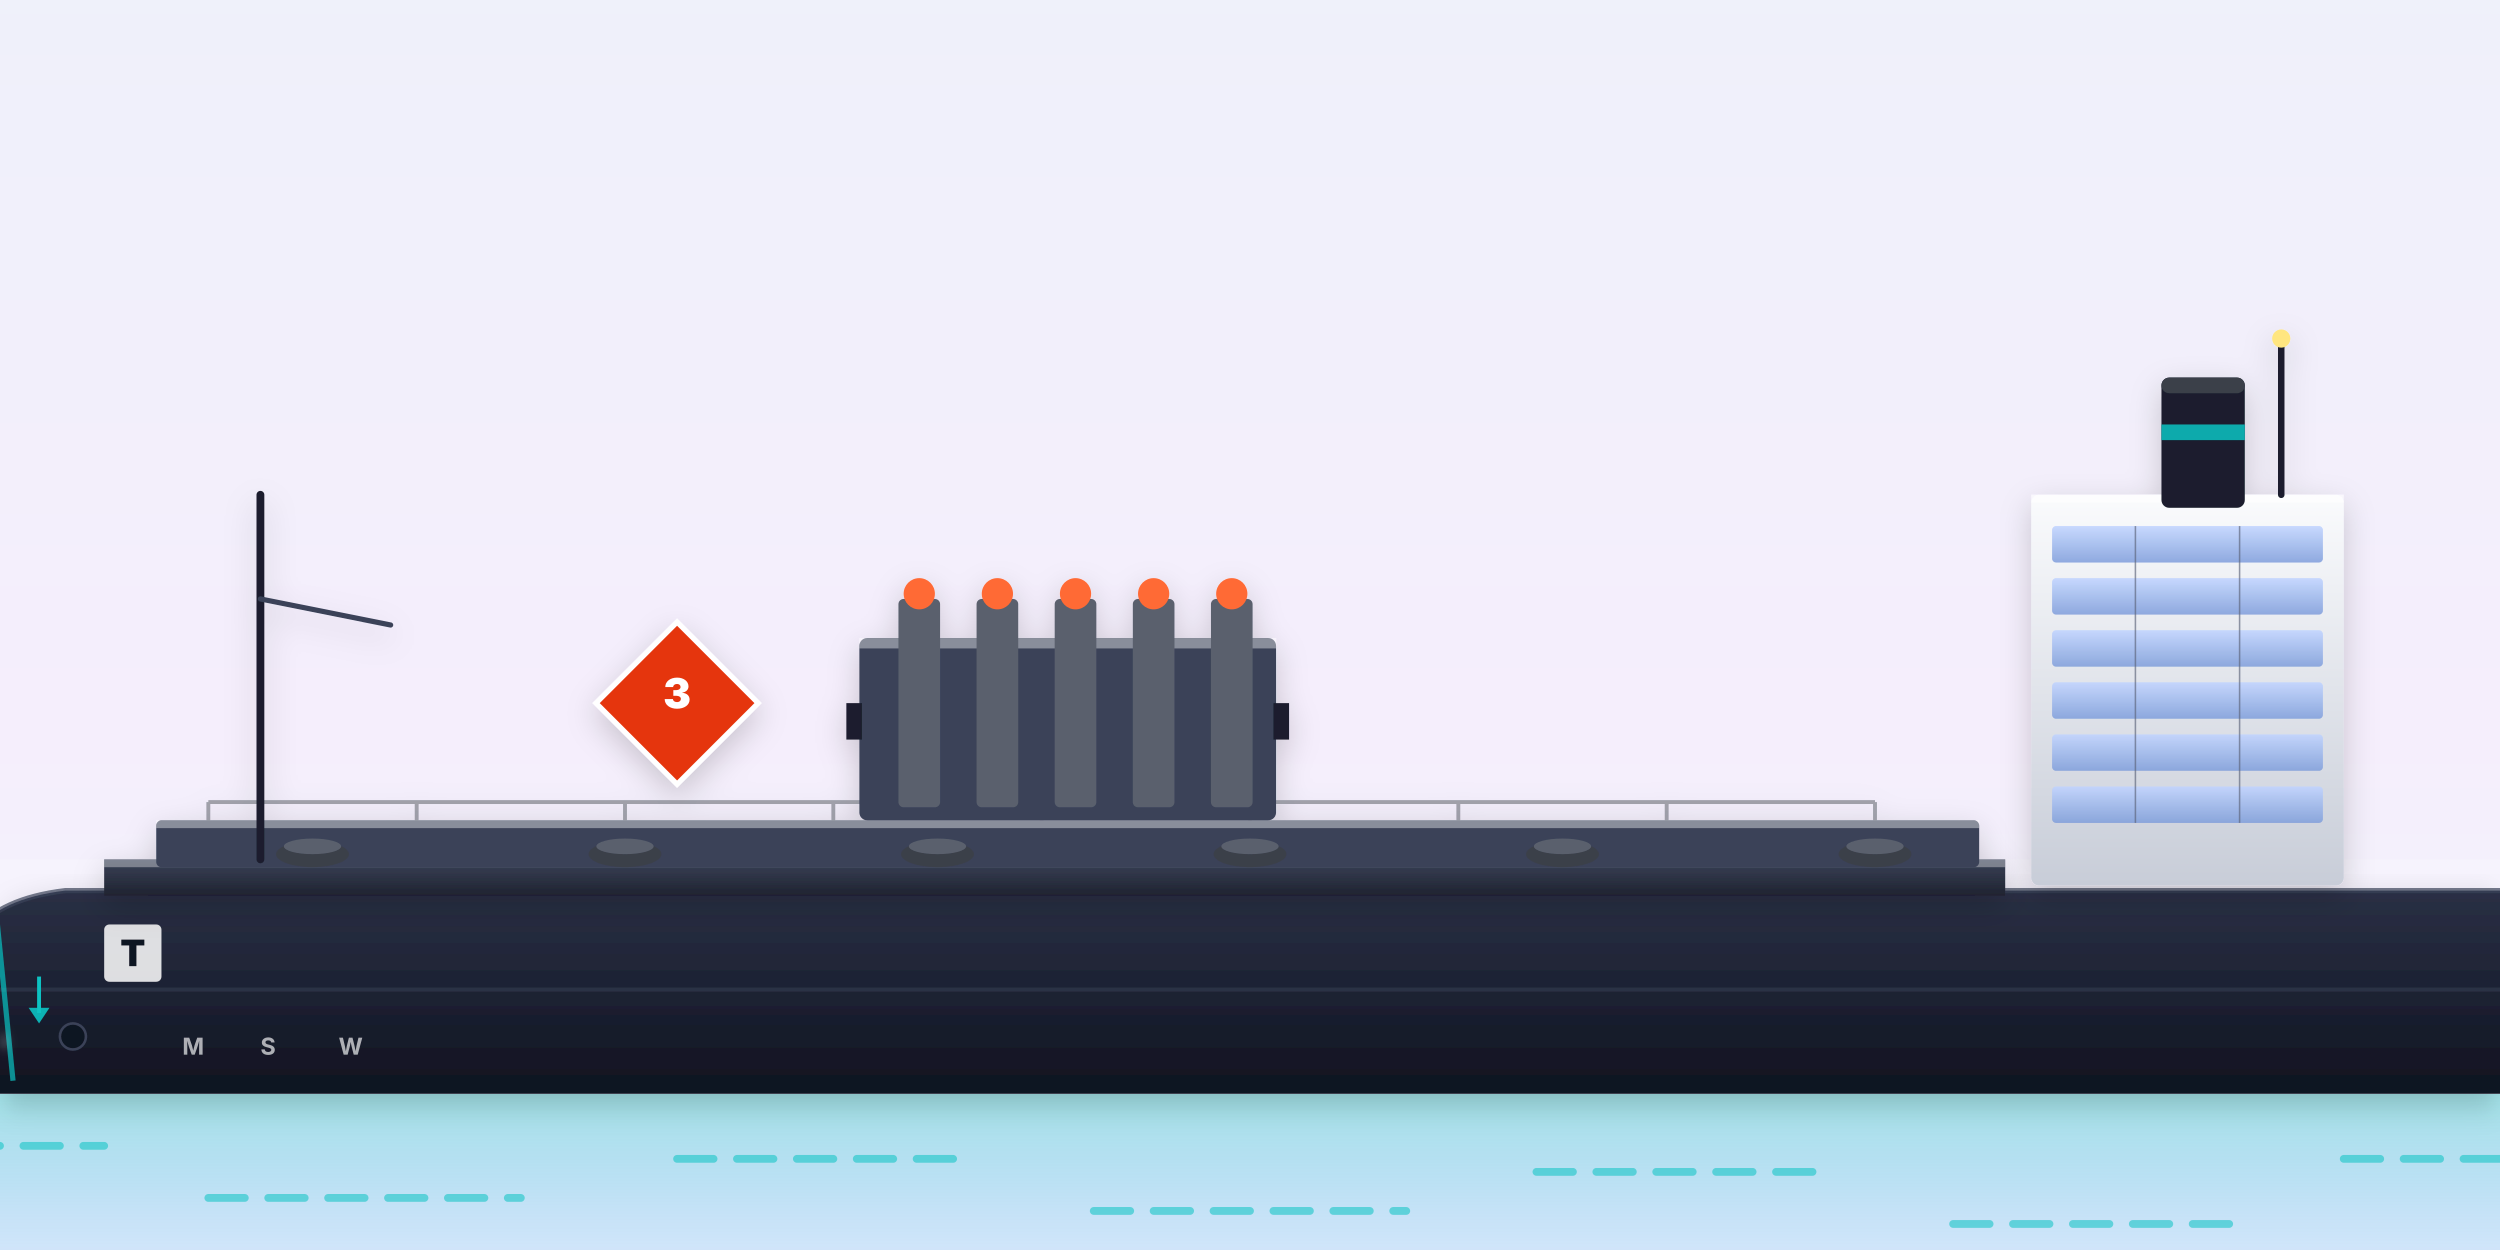
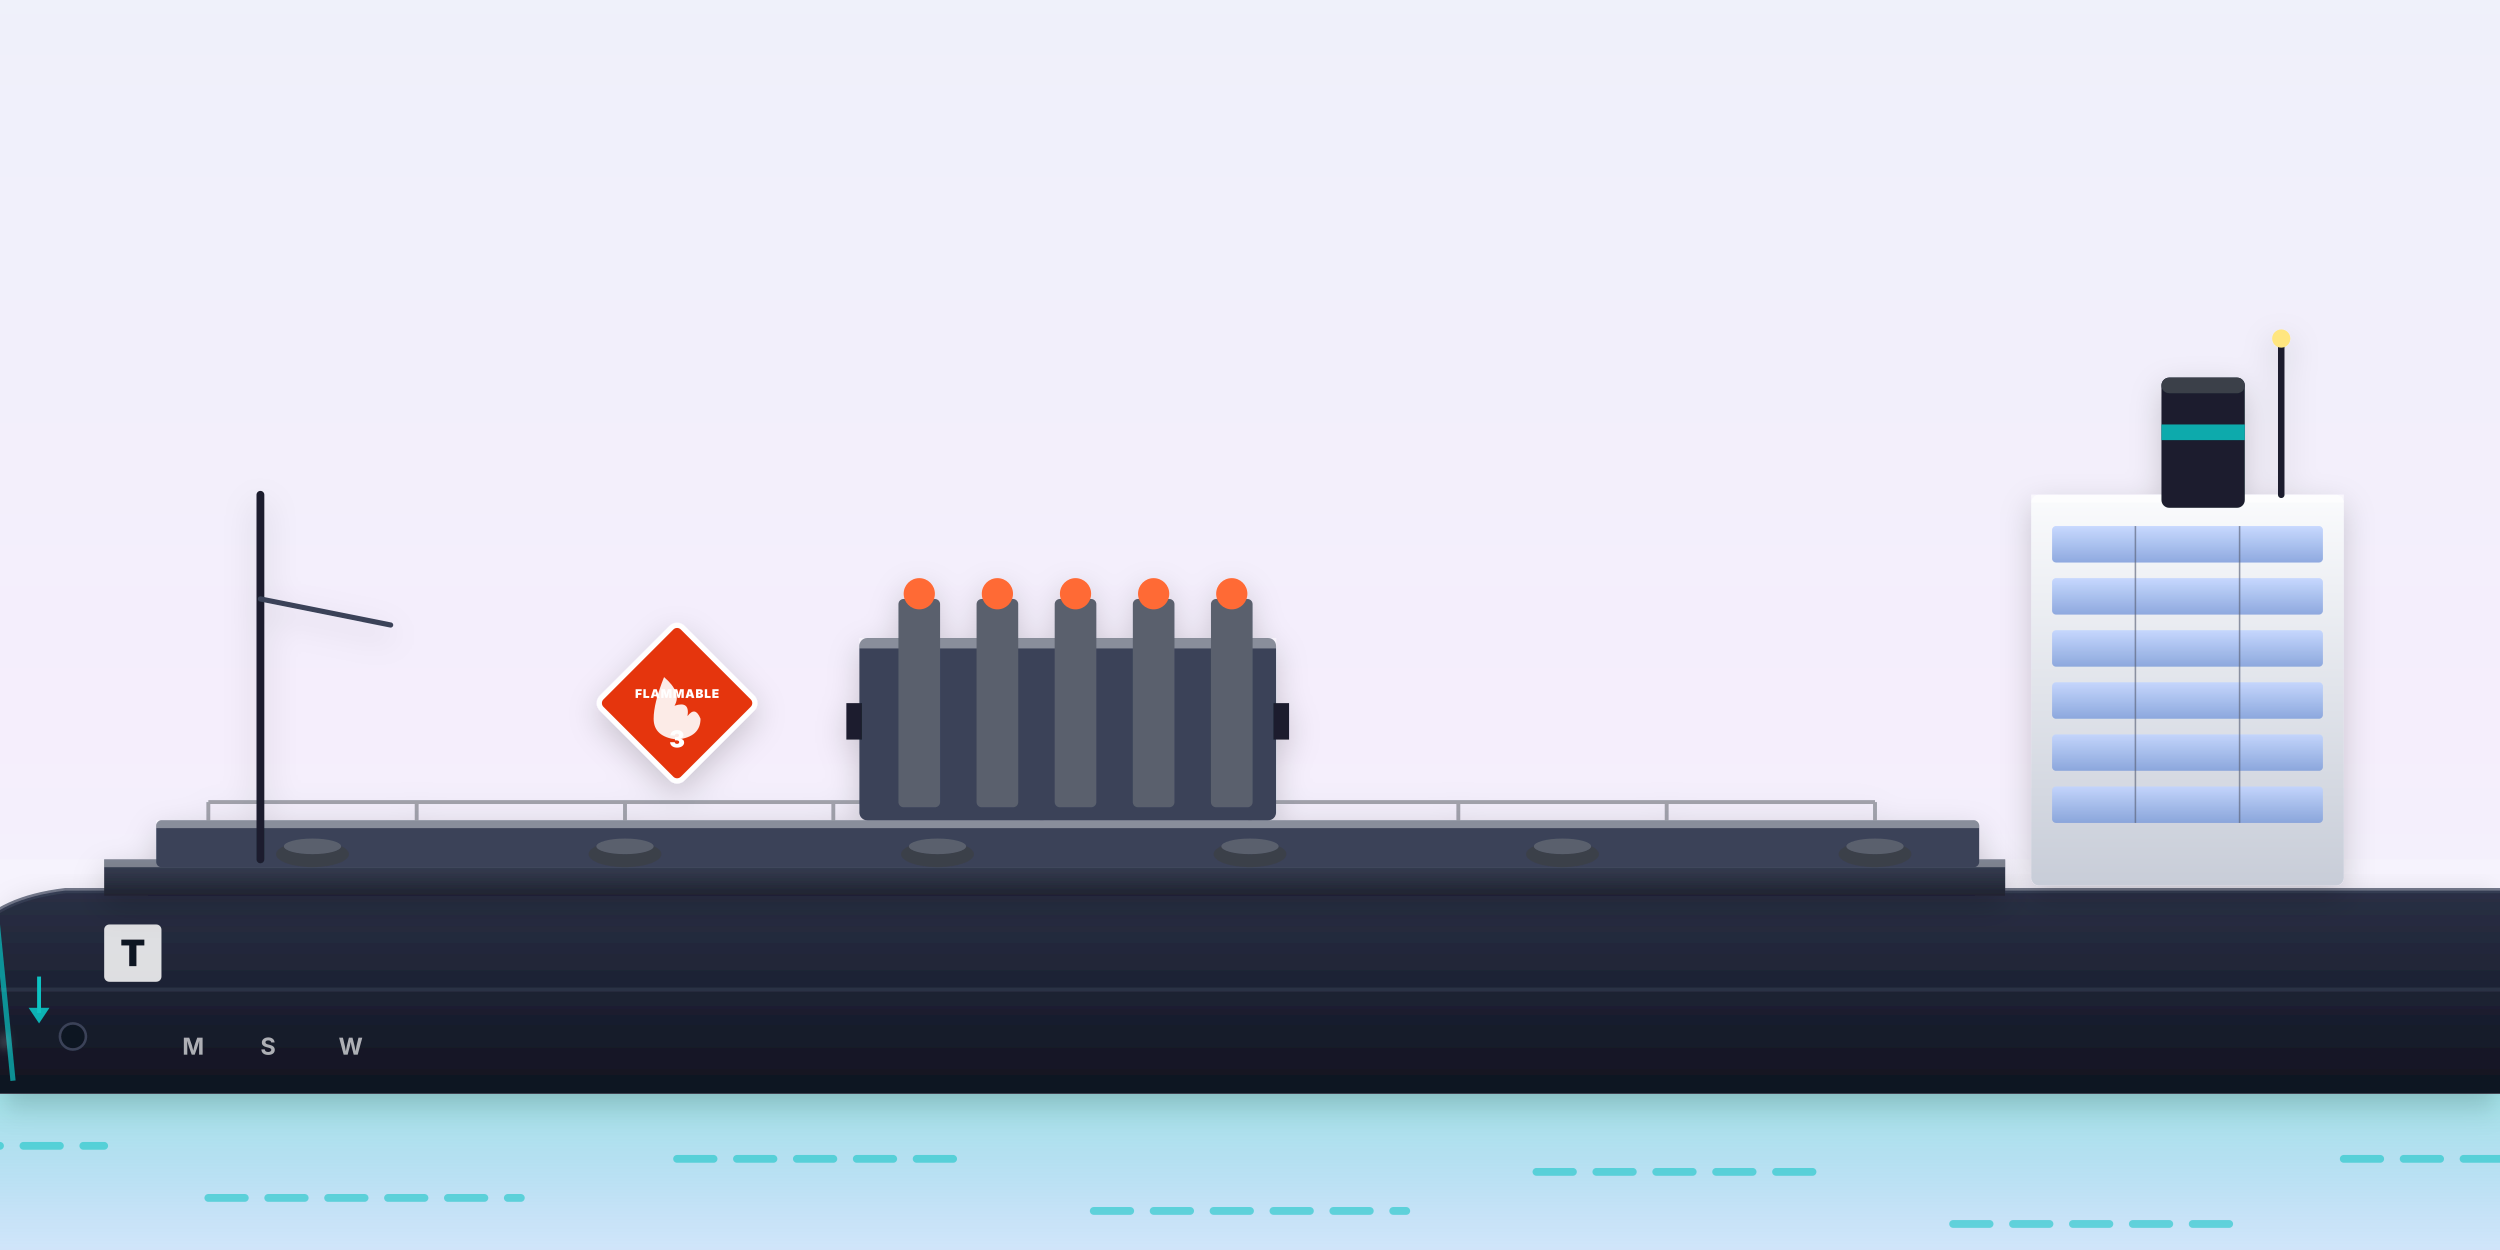
<svg xmlns="http://www.w3.org/2000/svg" width="1200" height="600" viewBox="0 50 1200 480" preserveAspectRatio="xMidYMid slice">
  <style>
    /* ========== HULL PITCH — ocean swell, bow rises and falls ========== */
    .hull-pitch {
      transform-origin: 600px 470px;
      animation: hull-pitch 7s ease-in-out infinite;
    }
    @keyframes hull-pitch {
      0%, 100% { transform: rotate(0deg);     }
      25%      { transform: rotate(-0.4deg);  }
      50%      { transform: rotate(0deg);     }
      75%      { transform: rotate(0.35deg);  }
    }
    .hull-roll {
      transform-origin: 600px 470px;
      animation: hull-roll 5.6s ease-in-out infinite;
    }
    @keyframes hull-roll {
      0%, 100% { transform: translateY(0)    skewX(0deg);   }
      50%      { transform: translateY(-1px) skewX(0.3deg); }
    }
    .stack-settle {
      animation: stack-settle 7s ease-in-out infinite -0.4s;
    }
    @keyframes stack-settle {
      0%, 100% { transform: translateY(0); }
      25%      { transform: translateY(0.6px); }
      75%      { transform: translateY(-0.6px); }
    }
    .antenna-arc {
      animation: antenna-arc 7s ease-in-out infinite;
    }
    @keyframes antenna-arc {
      0%, 100% { transform: translate(0,0); }
      25%      { transform: translate(-0.8px, 1px); }
      50%      { transform: translate(0,0); }
      75%      { transform: translate(0.8px, -1px); }
    }
    .bow-wave-1 { animation: bow-wave 2.4s ease-out infinite; }
    .bow-wave-2 { animation: bow-wave 2.4s ease-out infinite -0.8s; }
    .bow-wave-3 { animation: bow-wave 2.4s ease-out infinite -1.6s; }
    @keyframes bow-wave {
      0%   { opacity: 0;    transform: translateX(0)    scale(0.5); }
      15%  { opacity: 0.85; }
      100% { opacity: 0;    transform: translateX(-32px) scale(1.6); }
    }
    .bow-spray {
      animation: bow-spray 1.6s ease-out infinite;
    }
    @keyframes bow-spray {
      0%   { opacity: 0;   transform: translate(0,0)      scale(0.5); }
      20%  { opacity: 0.6; }
      100% { opacity: 0;   transform: translate(-22px,-14px) scale(1.3); }
    }
    .wake-1 { animation: wake-drift 3.2s linear infinite; }
    .wake-2 { animation: wake-drift 3.2s linear infinite -0.7s; }
    .wake-3 { animation: wake-drift 3.2s linear infinite -1.4s; }
    .wake-4 { animation: wake-drift 3.2s linear infinite -2.1s; }
    @keyframes wake-drift {
      0%   { opacity: 0;    transform: translateX(0)   scale(0.6); }
      15%  { opacity: 0.7;  }
      85%  { opacity: 0.3;  }
      100% { opacity: 0;    transform: translateX(85px) scale(1.4); }
    }

    /* ========== ORIGINAL VOCAB ========== */
    .sheen-band { animation: sheen-sweep 5s ease-in-out infinite; }
    @keyframes sheen-sweep {
      0%   { transform: translateX(-740px); }
      60%  { transform: translateX(740px); }
      100% { transform: translateX(740px); }
    }
    .wordmark-breath { animation: wordmark-breath 6s ease-in-out infinite; }
    @keyframes wordmark-breath {
      0%, 100% { opacity: 0.55; }
      50%      { opacity: 0.85; }
    }
    .badge-pulse {
      transform-box: fill-box; transform-origin: center;
      animation: badge-pulse 3.2s ease-in-out infinite;
    }
    @keyframes badge-pulse {
      0%, 100% { transform: scale(1);    opacity: 0.95; }
      50%      { transform: scale(1.04); opacity: 1; }
    }
    .chevron-pulse { animation: chevron-pulse 2.2s ease-in-out infinite; }
    @keyframes chevron-pulse {
      0%, 100% { opacity: 0.30; transform: translateX(0); }
      50%      { opacity: 0.65; transform: translateX(-4px); }
    }
    .sky-drift { animation: sky-drift 14s ease-in-out infinite; }
    @keyframes sky-drift {
      0%   { transform: translateX(-200px); }
      100% { transform: translateX(1400px); }
    }
    .bridge-window-pulse { animation: bridge-window-pulse 4s ease-in-out infinite; }
    @keyframes bridge-window-pulse {
      0%, 100% { opacity: 0.78; }
      50%      { opacity: 0.95; }
    }
    .antenna-blink {
      animation: antenna-blink 1.4s ease-in-out infinite;
      transform-box: fill-box; transform-origin: center;
    }
    @keyframes antenna-blink {
      0%, 65%, 100% { opacity: 0.35; transform: scale(1); }
      70%, 80%      { opacity: 1;    transform: scale(1.25); }
    }
    .bow-pulse { animation: bow-pulse 2.6s ease-in-out infinite; }
    @keyframes bow-pulse {
      0%, 100% { opacity: 0.55; }
      50%      { opacity: 0.95; }
    }
    .draft-fade { animation: draft-fade 7s ease-in-out infinite; }
    @keyframes draft-fade {
      0%, 100% { opacity: 0.55; }
      50%      { opacity: 0.78; }
    }
    /* ========== BRAND LOCKUP ========== */
    .brand-mark {
      transform-box: fill-box; transform-origin: center;
      animation: brand-pulse 3.6s ease-in-out infinite;
    }
    @keyframes brand-pulse {
      0%, 100% { transform: scale(1);    opacity: 0.92; }
      50%      { transform: scale(1.05); opacity: 1; }
    }
    .brand-word { animation: brand-word-breath 6s ease-in-out infinite; }
    @keyframes brand-word-breath {
      0%, 100% { opacity: 0.78; }
      50%      { opacity: 1; }
    }

    @media (prefers-reduced-motion: reduce) {
      .hull-pitch, .hull-roll, .stack-settle, .antenna-arc,
      .bow-wave-1, .bow-wave-2, .bow-wave-3, .bow-spray,
      .wake-1, .wake-2, .wake-3, .wake-4,
      .sheen-band, .wordmark-breath, .badge-pulse, .chevron-pulse,
      .sky-drift, .bridge-window-pulse, .antenna-blink,
      .bow-pulse, .draft-fade, .brand-mark, .brand-word { animation: none !important; }
    }
  
    /* ========== DARK-MODE OVERRIDES (2026-05-16) ========== */
    @media (prefers-color-scheme: dark) {
      .sky-bg          { fill: url(#skyDark) !important; }
      .ground-line     { stroke: #5E4FC6 !important; opacity: 0.55 !important; }
      .ground-shadow   { fill: #060912 !important; opacity: 0.55 !important; }
      .brand-word      { fill: #C9B6FF !important; }
      .brand-tagline   { fill: #8B7FE3 !important; }
      .equipment-label { fill: #C9B6FF !important; }
      .equipment-sub   { fill: #8B7FE3 !important; }
      .equipment-rule  { stroke: #6E4DFF !important; }
    }
  </style>
  <defs>
    <linearGradient id="skyDark" x1="0" y1="0" x2="0" y2="1">
      <stop offset="0%" stop-color="#0A0F1F" />
      <stop offset="55%" stop-color="#141A2E" />
      <stop offset="100%" stop-color="#0B0F1B" />
    </linearGradient>
    <linearGradient id="brandIridescent" x1="0" y1="0" x2="1" y2="1">
      <stop offset="0%" stop-color="#1473FF" />
      <stop offset="50%" stop-color="#6E4DFF" />
      <stop offset="100%" stop-color="#BE01FF" />
    </linearGradient>
    <linearGradient id="sky" x1="0" y1="0" x2="0" y2="1">
      <stop offset="0%" stop-color="#EEF1FA" />
      <stop offset="55%" stop-color="#F5EEFC" />
      <stop offset="100%" stop-color="#EFF8FA" />
    </linearGradient>
    <linearGradient id="hull" x1="0" y1="0" x2="0" y2="1">
      <stop offset="0%" stop-color="#2A3045" />
      <stop offset="100%" stop-color="#0F1320" />
    </linearGradient>
    <linearGradient id="hullDeck" x1="0" y1="0" x2="0" y2="1">
      <stop offset="0%" stop-color="#3A4258" />
      <stop offset="100%" stop-color="#1F2330" />
    </linearGradient>
    <linearGradient id="water" x1="0" y1="0" x2="0" y2="1">
      <stop offset="0%" stop-color="#0AC2C2" stop-opacity="0.35" />
      <stop offset="100%" stop-color="#1473FF" stop-opacity="0.08" />
    </linearGradient>
    <linearGradient id="bridge" x1="0" y1="0" x2="0" y2="1">
      <stop offset="0%" stop-color="#FAFBFD" />
      <stop offset="100%" stop-color="#C8CDD8" />
    </linearGradient>
    <linearGradient id="windowGlass" x1="0" y1="0" x2="0" y2="1">
      <stop offset="0%" stop-color="#BFD3FF" />
      <stop offset="100%" stop-color="#7E9DDB" />
    </linearGradient>
    <filter id="rigShadow" x="-10%" y="-10%" width="120%" height="130%">
      <feGaussianBlur in="SourceAlpha" stdDeviation="6" />
      <feOffset dx="0" dy="4" result="offsetBlur" />
      <feComponentTransfer>
        <feFuncA type="linear" slope="0.18" />
      </feComponentTransfer>
      <feMerge>
        <feMergeNode />
        <feMergeNode in="SourceGraphic" />
      </feMerge>
    </filter>
    <radialGradient id="foam" cx="0.5" cy="0.5" r="0.5">
      <stop offset="0%" stop-color="#FFFFFF" stop-opacity="0.85" />
      <stop offset="60%" stop-color="#FFFFFF" stop-opacity="0.35" />
      <stop offset="100%" stop-color="#FFFFFF" stop-opacity="0" />
    </radialGradient>
    <filter id="foamBlur" x="-50%" y="-50%" width="200%" height="200%">
      <feGaussianBlur stdDeviation="2" />
    </filter>
    <filter id="smokeBlur" x="-50%" y="-50%" width="200%" height="200%">
      <feGaussianBlur stdDeviation="3" />
    </filter>
  </defs>
  <g class="hull-pitch">
    <g class="hull-roll">
      <rect class="sky-bg" width="1200" height="600" fill="url(#sky)" />
      <rect x="0" y="380" width="1200" height="70" fill="#FFFFFF" opacity="0.18" />
      <rect x="0" y="470" width="1200" height="80" fill="url(#water)" />
      <g stroke="#0AC2C2" stroke-width="3" stroke-linecap="round" opacity="0.55">
        <line x1="60" y1="490" x2="160" y2="490" stroke-dasharray="14 9" />
        <line x1="200" y1="510" x2="320" y2="510" stroke-dasharray="14 9" />
        <line x1="380" y1="495" x2="490" y2="495" stroke-dasharray="14 9" />
        <line x1="540" y1="515" x2="660" y2="515" stroke-dasharray="14 9" />
        <line x1="710" y1="500" x2="820" y2="500" stroke-dasharray="14 9" />
        <line x1="870" y1="520" x2="980" y2="520" stroke-dasharray="14 9" />
        <line x1="1020" y1="495" x2="1140" y2="495" stroke-dasharray="14 9" />
      </g>
      <g filter="url(#rigShadow)">
        <ellipse cx="92" cy="487" rx="28" ry="9" fill="url(#hull)" />
        <path d="M 100 470 L 110 408 Q 120 395 145 392 L 1090 392 Q 1110 392 1110 410 L 1110 470 Z" fill="url(#hull)" />
        <path d="M 110 408 Q 120 395 145 392 L 1090 392 Q 1110 392 1110 410" stroke="#3A4258" stroke-width="2" fill="none" opacity="0.7" />
        <line x1="120" y1="430" x2="1108" y2="430" stroke="#3A4258" stroke-width="1.5" opacity="0.5" />
        <line x1="118" y1="395" x2="125" y2="465" stroke="#0AC2C2" stroke-width="2" opacity="0.7" />
        <g transform="translate(135 425)">
          <line x1="0" y1="0" x2="0" y2="14" stroke="#0AC2C2" stroke-width="1.5" />
          <path d="M -4 12 L 4 12 L 0 18 Z" fill="#0AC2C2" opacity="0.9" />
        </g>
        <g fill="#FFFFFF" opacity="0.65" font-family="Inter, system-ui, sans-serif" font-weight="700" font-size="9">
          <text x="190" y="455">M</text>
          <text x="220" y="455">S</text>
          <text x="250" y="455">W</text>
        </g>
        <circle cx="148" cy="448" r="5" fill="#0F1320" stroke="#3A4258" stroke-width="1" />
        <g>
          <rect x="160" y="405" width="22" height="22" rx="2" fill="#FFFFFF" opacity="0.85" />
          <text x="171" y="421" text-anchor="middle" font-family="Inter, system-ui, sans-serif" font-weight="900" font-size="14" fill="#0F1320">T</text>
        </g>
      </g>
      <g filter="url(#rigShadow)">
        <rect x="160" y="380" width="730" height="14" fill="url(#hullDeck)" />
        <rect x="160" y="380" width="730" height="3" fill="#FFFFFF" opacity="0.35" />
        <rect x="180" y="365" width="700" height="18" rx="2" fill="#3A4258" />
        <rect x="180" y="365" width="700" height="3" fill="#FFFFFF" opacity="0.4" />
        <g stroke="#7A7F88" stroke-width="1.5" opacity="0.7">
          <line x1="200" y1="358" x2="200" y2="365" />
          <line x1="280" y1="358" x2="280" y2="365" />
          <line x1="360" y1="358" x2="360" y2="365" />
          <line x1="440" y1="358" x2="440" y2="365" />
          <line x1="520" y1="358" x2="520" y2="365" />
          <line x1="600" y1="358" x2="600" y2="365" />
          <line x1="680" y1="358" x2="680" y2="365" />
          <line x1="760" y1="358" x2="760" y2="365" />
          <line x1="840" y1="358" x2="840" y2="365" />
          <line x1="200" y1="358" x2="840" y2="358" />
        </g>
        <g>
          <ellipse cx="240" cy="378" rx="14" ry="5" fill="#3A3F4A" />
          <ellipse cx="240" cy="375" rx="11" ry="3" fill="#5A606D" />
        </g>
        <g>
          <ellipse cx="360" cy="378" rx="14" ry="5" fill="#3A3F4A" />
          <ellipse cx="360" cy="375" rx="11" ry="3" fill="#5A606D" />
        </g>
        <g>
          <ellipse cx="480" cy="378" rx="14" ry="5" fill="#3A3F4A" />
          <ellipse cx="480" cy="375" rx="11" ry="3" fill="#5A606D" />
        </g>
        <g>
          <ellipse cx="600" cy="378" rx="14" ry="5" fill="#3A3F4A" />
          <ellipse cx="600" cy="375" rx="11" ry="3" fill="#5A606D" />
        </g>
        <g>
          <ellipse cx="720" cy="378" rx="14" ry="5" fill="#3A3F4A" />
          <ellipse cx="720" cy="375" rx="11" ry="3" fill="#5A606D" />
        </g>
        <g>
          <ellipse cx="840" cy="378" rx="14" ry="5" fill="#3A3F4A" />
          <ellipse cx="840" cy="375" rx="11" ry="3" fill="#5A606D" />
        </g>
        <g>
          <rect x="450" y="295" width="160" height="70" rx="3" fill="#3A4258" />
          <rect x="450" y="295" width="160" height="4" fill="#FFFFFF" opacity="0.4" />
          <g fill="#5A606D">
            <rect x="465" y="280" width="16" height="80" rx="2" />
            <rect x="495" y="280" width="16" height="80" rx="2" />
            <rect x="525" y="280" width="16" height="80" rx="2" />
            <rect x="555" y="280" width="16" height="80" rx="2" />
            <rect x="585" y="280" width="16" height="80" rx="2" />
          </g>
          <g fill="#FF6B35">
            <circle cx="473" cy="278" r="6" />
            <circle cx="503" cy="278" r="6" />
            <circle cx="533" cy="278" r="6" />
            <circle cx="563" cy="278" r="6" />
            <circle cx="593" cy="278" r="6" />
          </g>
          <g fill="#1A1F2E">
            <rect x="445" y="320" width="6" height="14" />
            <rect x="609" y="320" width="6" height="14" />
          </g>
        </g>
        <line x1="220" y1="380" x2="220" y2="240" stroke="#1A1F2E" stroke-width="3" stroke-linecap="round" />
        <line x1="220" y1="280" x2="270" y2="290" stroke="#3A4258" stroke-width="2" stroke-linecap="round" />
-         <g transform="translate(380 320) rotate(45)">
-           <rect x="-22" y="-22" width="44" height="44" fill="#E5350D" stroke="#FFFFFF" stroke-width="2" />
-           <g transform="rotate(-45)">
-             <text y="2" text-anchor="middle" font-family="Inter, system-ui, sans-serif" font-weight="900" font-size="16" fill="#FFFFFF">3</text>
+         <g class="dg-placard" transform="translate(380 320)">
+           <g class="country-US">
+             <g transform="rotate(45)">
+               <rect x="-22" y="-22" width="44" height="44" rx="3" fill="#E5350D" stroke="#FFFFFF" stroke-width="2" />
+             </g>
+             <path d="M -5 -10 Q 2 -4 -1 1 Q 5 -1 4 5 Q 7 1 9 6 Q 9 13 0 14 Q -9 13 -9 6 Q -9 0 -5 -10 Z" fill="#FFFFFF" opacity="0.9" />
+             <text y="-2" text-anchor="middle" font-family="Inter, system-ui, sans-serif" font-weight="900" font-size="4.6" fill="#FFFFFF" letter-spacing="0.3">FLAMMABLE</text>
+             <text y="17" text-anchor="middle" font-family="Inter, system-ui, sans-serif" font-weight="900" font-size="9" fill="#FFFFFF">3</text>
+           </g>
+           <g class="country-MX" style="display:none">
+             <g transform="rotate(45)">
+               <rect x="-22" y="-22" width="44" height="44" rx="3" fill="#E5350D" stroke="#FFFFFF" stroke-width="2" />
+             </g>
+             <path d="M -5 -10 Q 2 -4 -1 1 Q 5 -1 4 5 Q 7 1 9 6 Q 9 13 0 14 Q -9 13 -9 6 Q -9 0 -5 -10 Z" fill="#FFFFFF" opacity="0.9" />
+             <text y="-3" text-anchor="middle" font-family="Inter, system-ui, sans-serif" font-weight="900" font-size="3.4" fill="#FFFFFF" letter-spacing="0.2">LÍQUIDO</text>
+             <text y="1" text-anchor="middle" font-family="Inter, system-ui, sans-serif" font-weight="900" font-size="3.4" fill="#FFFFFF" letter-spacing="0.2">INFLAMABLE</text>
+             <text y="17" text-anchor="middle" font-family="Inter, system-ui, sans-serif" font-weight="900" font-size="9" fill="#FFFFFF">3</text>
+           </g>
+           <g class="country-CA" style="display:none">
+             <g transform="rotate(45)">
+               <rect x="-22" y="-22" width="44" height="44" rx="3" fill="#E5350D" stroke="#FFFFFF" stroke-width="2" />
+             </g>
+             <path d="M -6 -12 Q 3 -5 -1 1 Q 6 -2 5 6 Q 9 1 11 7 Q 11 15 0 16 Q -11 15 -11 7 Q -11 -1 -6 -12 Z" fill="#FFFFFF" opacity="0.92" />
+             <text y="17" text-anchor="middle" font-family="Inter, system-ui, sans-serif" font-weight="900" font-size="9" fill="#FFFFFF">3</text>
          </g>
        </g>
      </g>
    </g>
  </g>
  <g filter="url(#rigShadow)">
    <rect x="900" y="240" width="120" height="150" rx="3" fill="url(#bridge)" />
    <rect x="900" y="240" width="120" height="3" fill="#FFFFFF" opacity="0.6" />
    <g fill="url(#windowGlass)" opacity="0.85">
      <rect x="908" y="252" width="104" height="14" rx="1.5" />
      <rect x="908" y="272" width="104" height="14" rx="1.5" />
      <rect x="908" y="292" width="104" height="14" rx="1.5" />
      <rect x="908" y="312" width="104" height="14" rx="1.5" />
      <rect x="908" y="332" width="104" height="14" rx="1.5" />
      <rect x="908" y="352" width="104" height="14" rx="1.5" />
    </g>
    <g stroke="#5A6378" stroke-width="0.6" opacity="0.65">
      <line x1="940" y1="252" x2="940" y2="366" />
      <line x1="980" y1="252" x2="980" y2="366" />
    </g>
    <rect x="950" y="195" width="32" height="50" rx="3" fill="#1A1F2E" />
    <rect x="950" y="195" width="32" height="6" rx="3" fill="#3A3F4A" />
    <rect x="950" y="213" width="32" height="6" fill="#0AC2C2" opacity="0.85" />
    <line x1="996" y1="240" x2="996" y2="180" stroke="#1A1F2E" stroke-width="2.5" stroke-linecap="round" />
    <circle cx="996" cy="180" r="3.5" fill="#FFE680" />
  </g>
  <line x1="113" y1="396" x2="100" y2="468" stroke="#0AC2C2" stroke-width="2" opacity="0.7" />
  <g opacity="0.75">
  </g>
  <g filter="url(#foamBlur)">
    <ellipse class="wake-1" cx="1108" cy="488" rx="14" ry="4" fill="url(#foam)" />
    <ellipse class="wake-2" cx="1108" cy="494" rx="12" ry="3" fill="url(#foam)" />
    <ellipse class="wake-3" cx="1108" cy="482" rx="10" ry="3" fill="url(#foam)" />
    <ellipse class="wake-4" cx="1108" cy="498" rx="13" ry="3" fill="url(#foam)" />
  </g>
  <g filter="url(#foamBlur)">
    <ellipse class="bow-wave-1" cx="100" cy="475" rx="22" ry="6" fill="url(#foam)" />
    <ellipse class="bow-wave-2" cx="100" cy="482" rx="18" ry="5" fill="url(#foam)" />
    <ellipse class="bow-wave-3" cx="100" cy="488" rx="16" ry="4" fill="url(#foam)" />
  </g>
  <g filter="url(#foamBlur)" opacity="0.6">
    <circle class="bow-spray" cx="115" cy="455" r="5" fill="#FFFFFF" />
    <circle class="bow-spray" cx="118" cy="450" r="4" fill="#FFFFFF" style="animation-delay:-0.5s" />
    <circle class="bow-spray" cx="112" cy="458" r="3" fill="#FFFFFF" style="animation-delay:-1s" />
  </g>
</svg>
